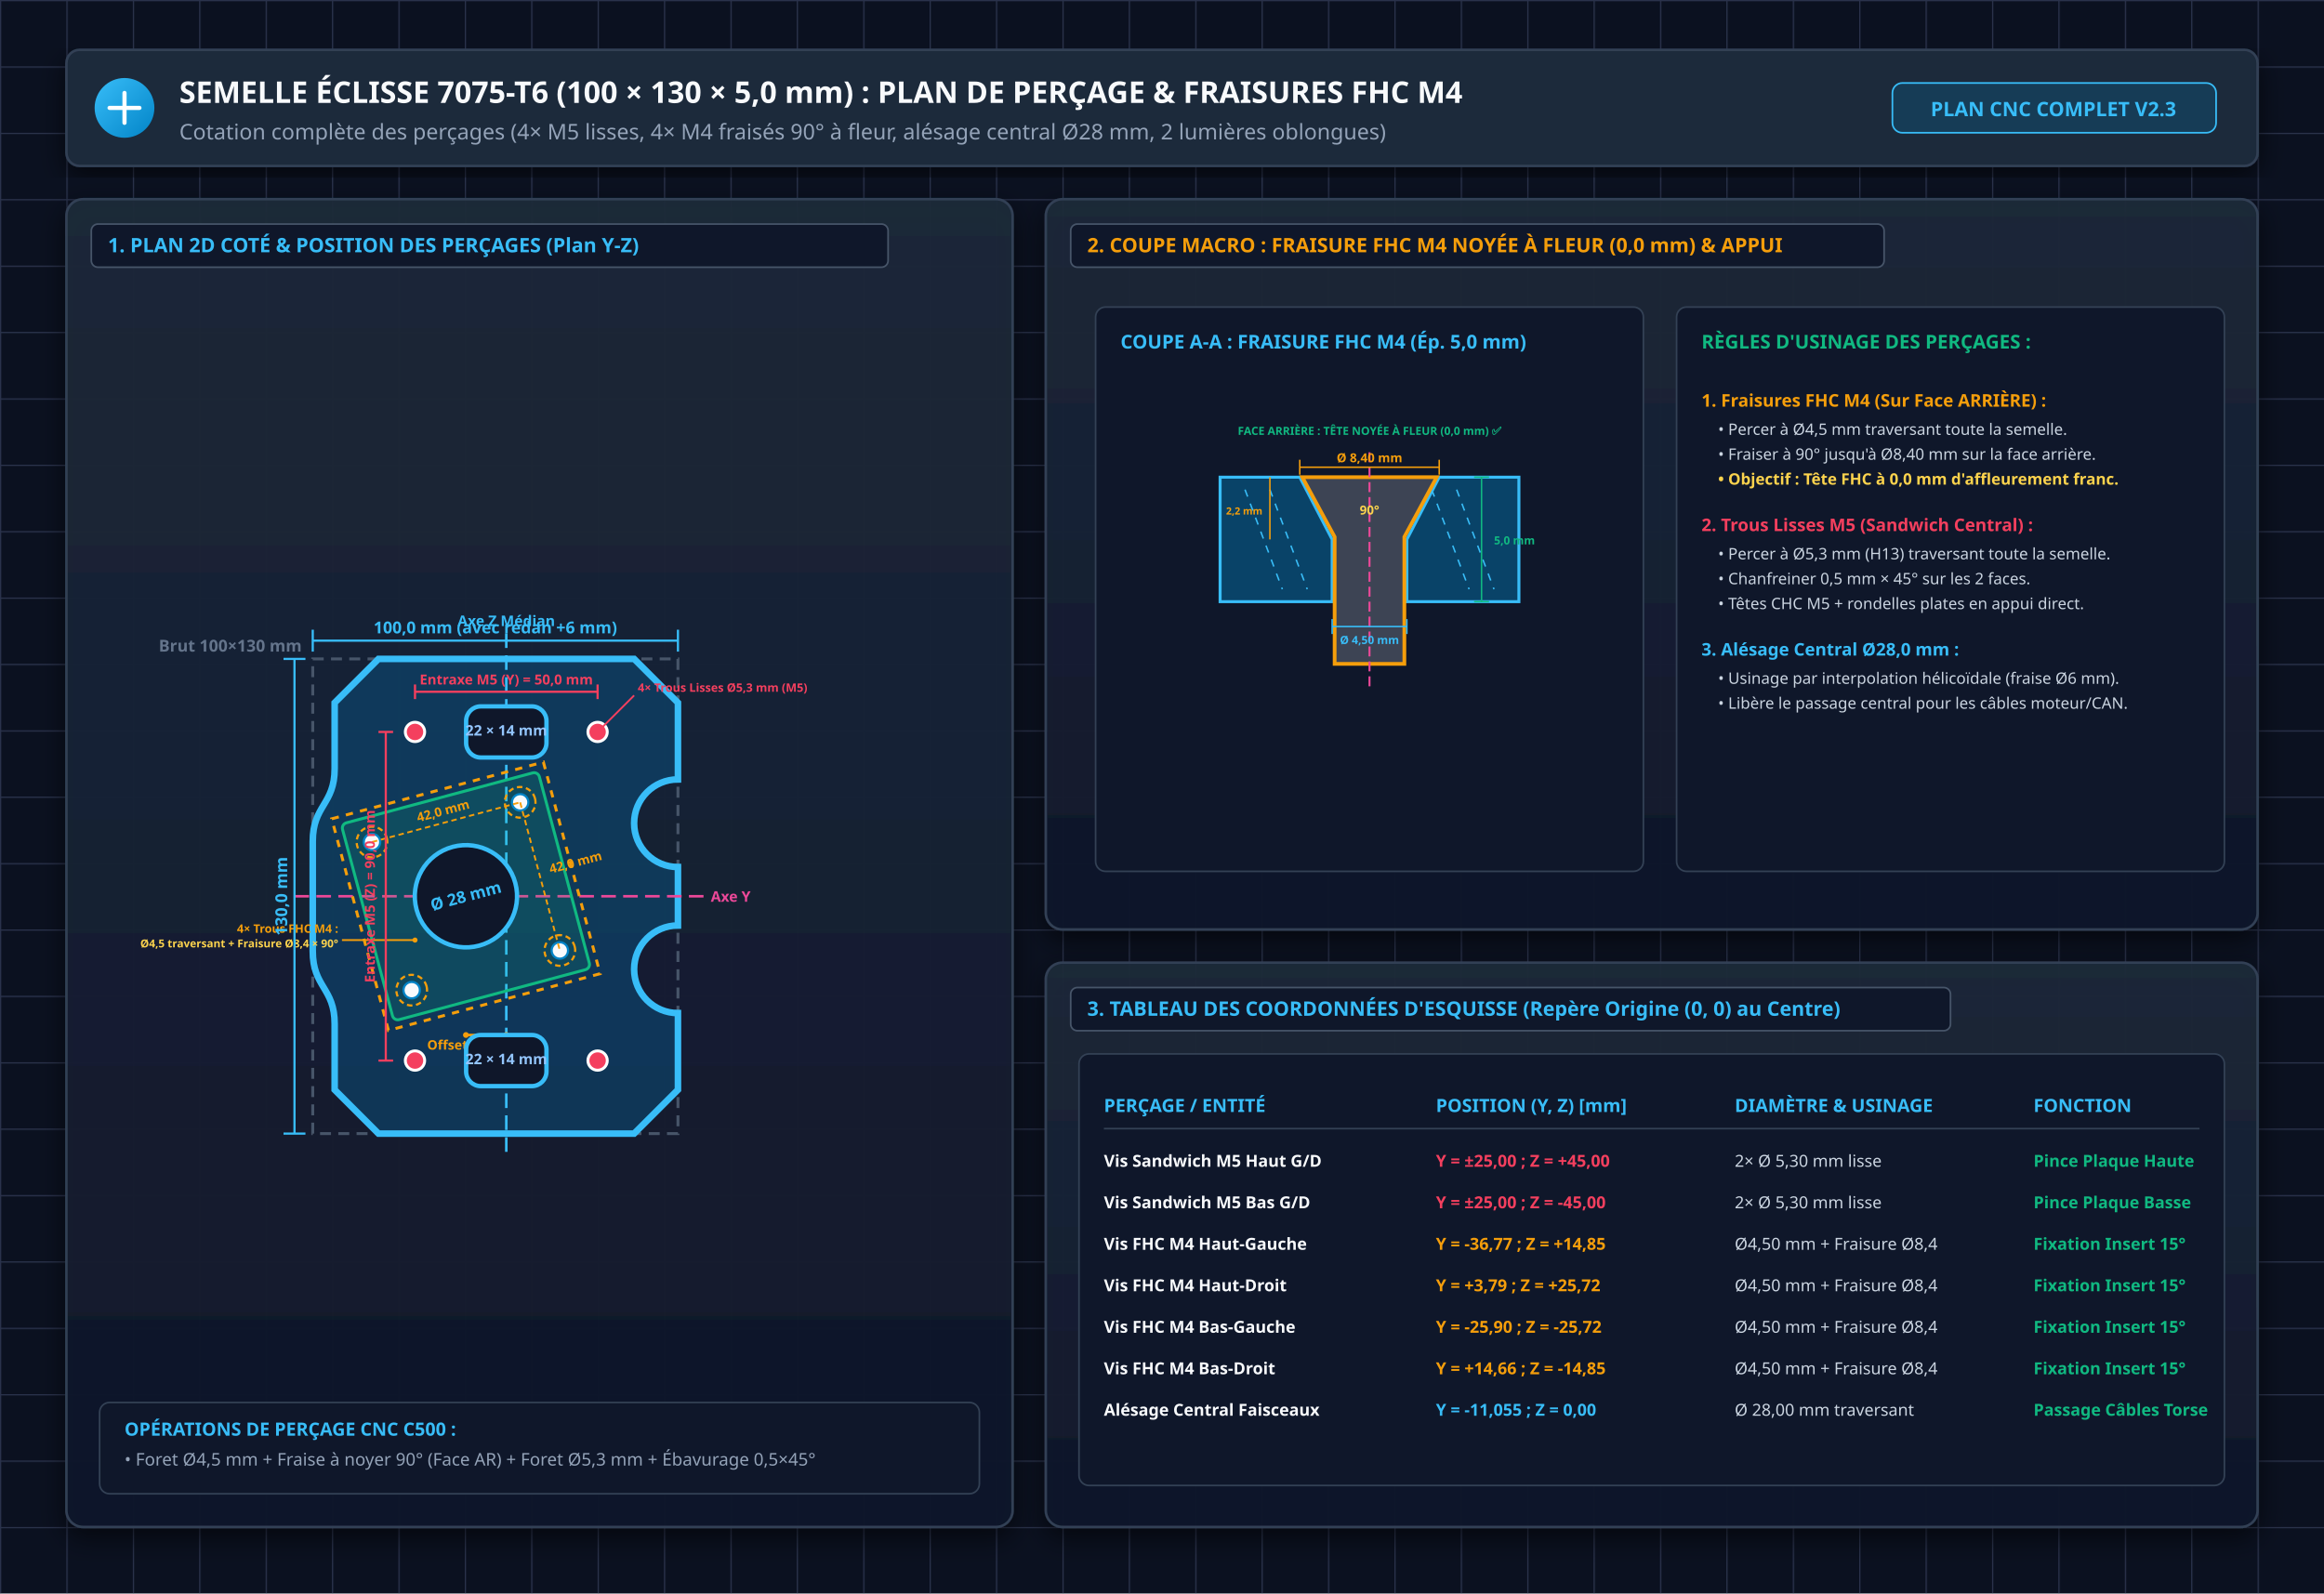
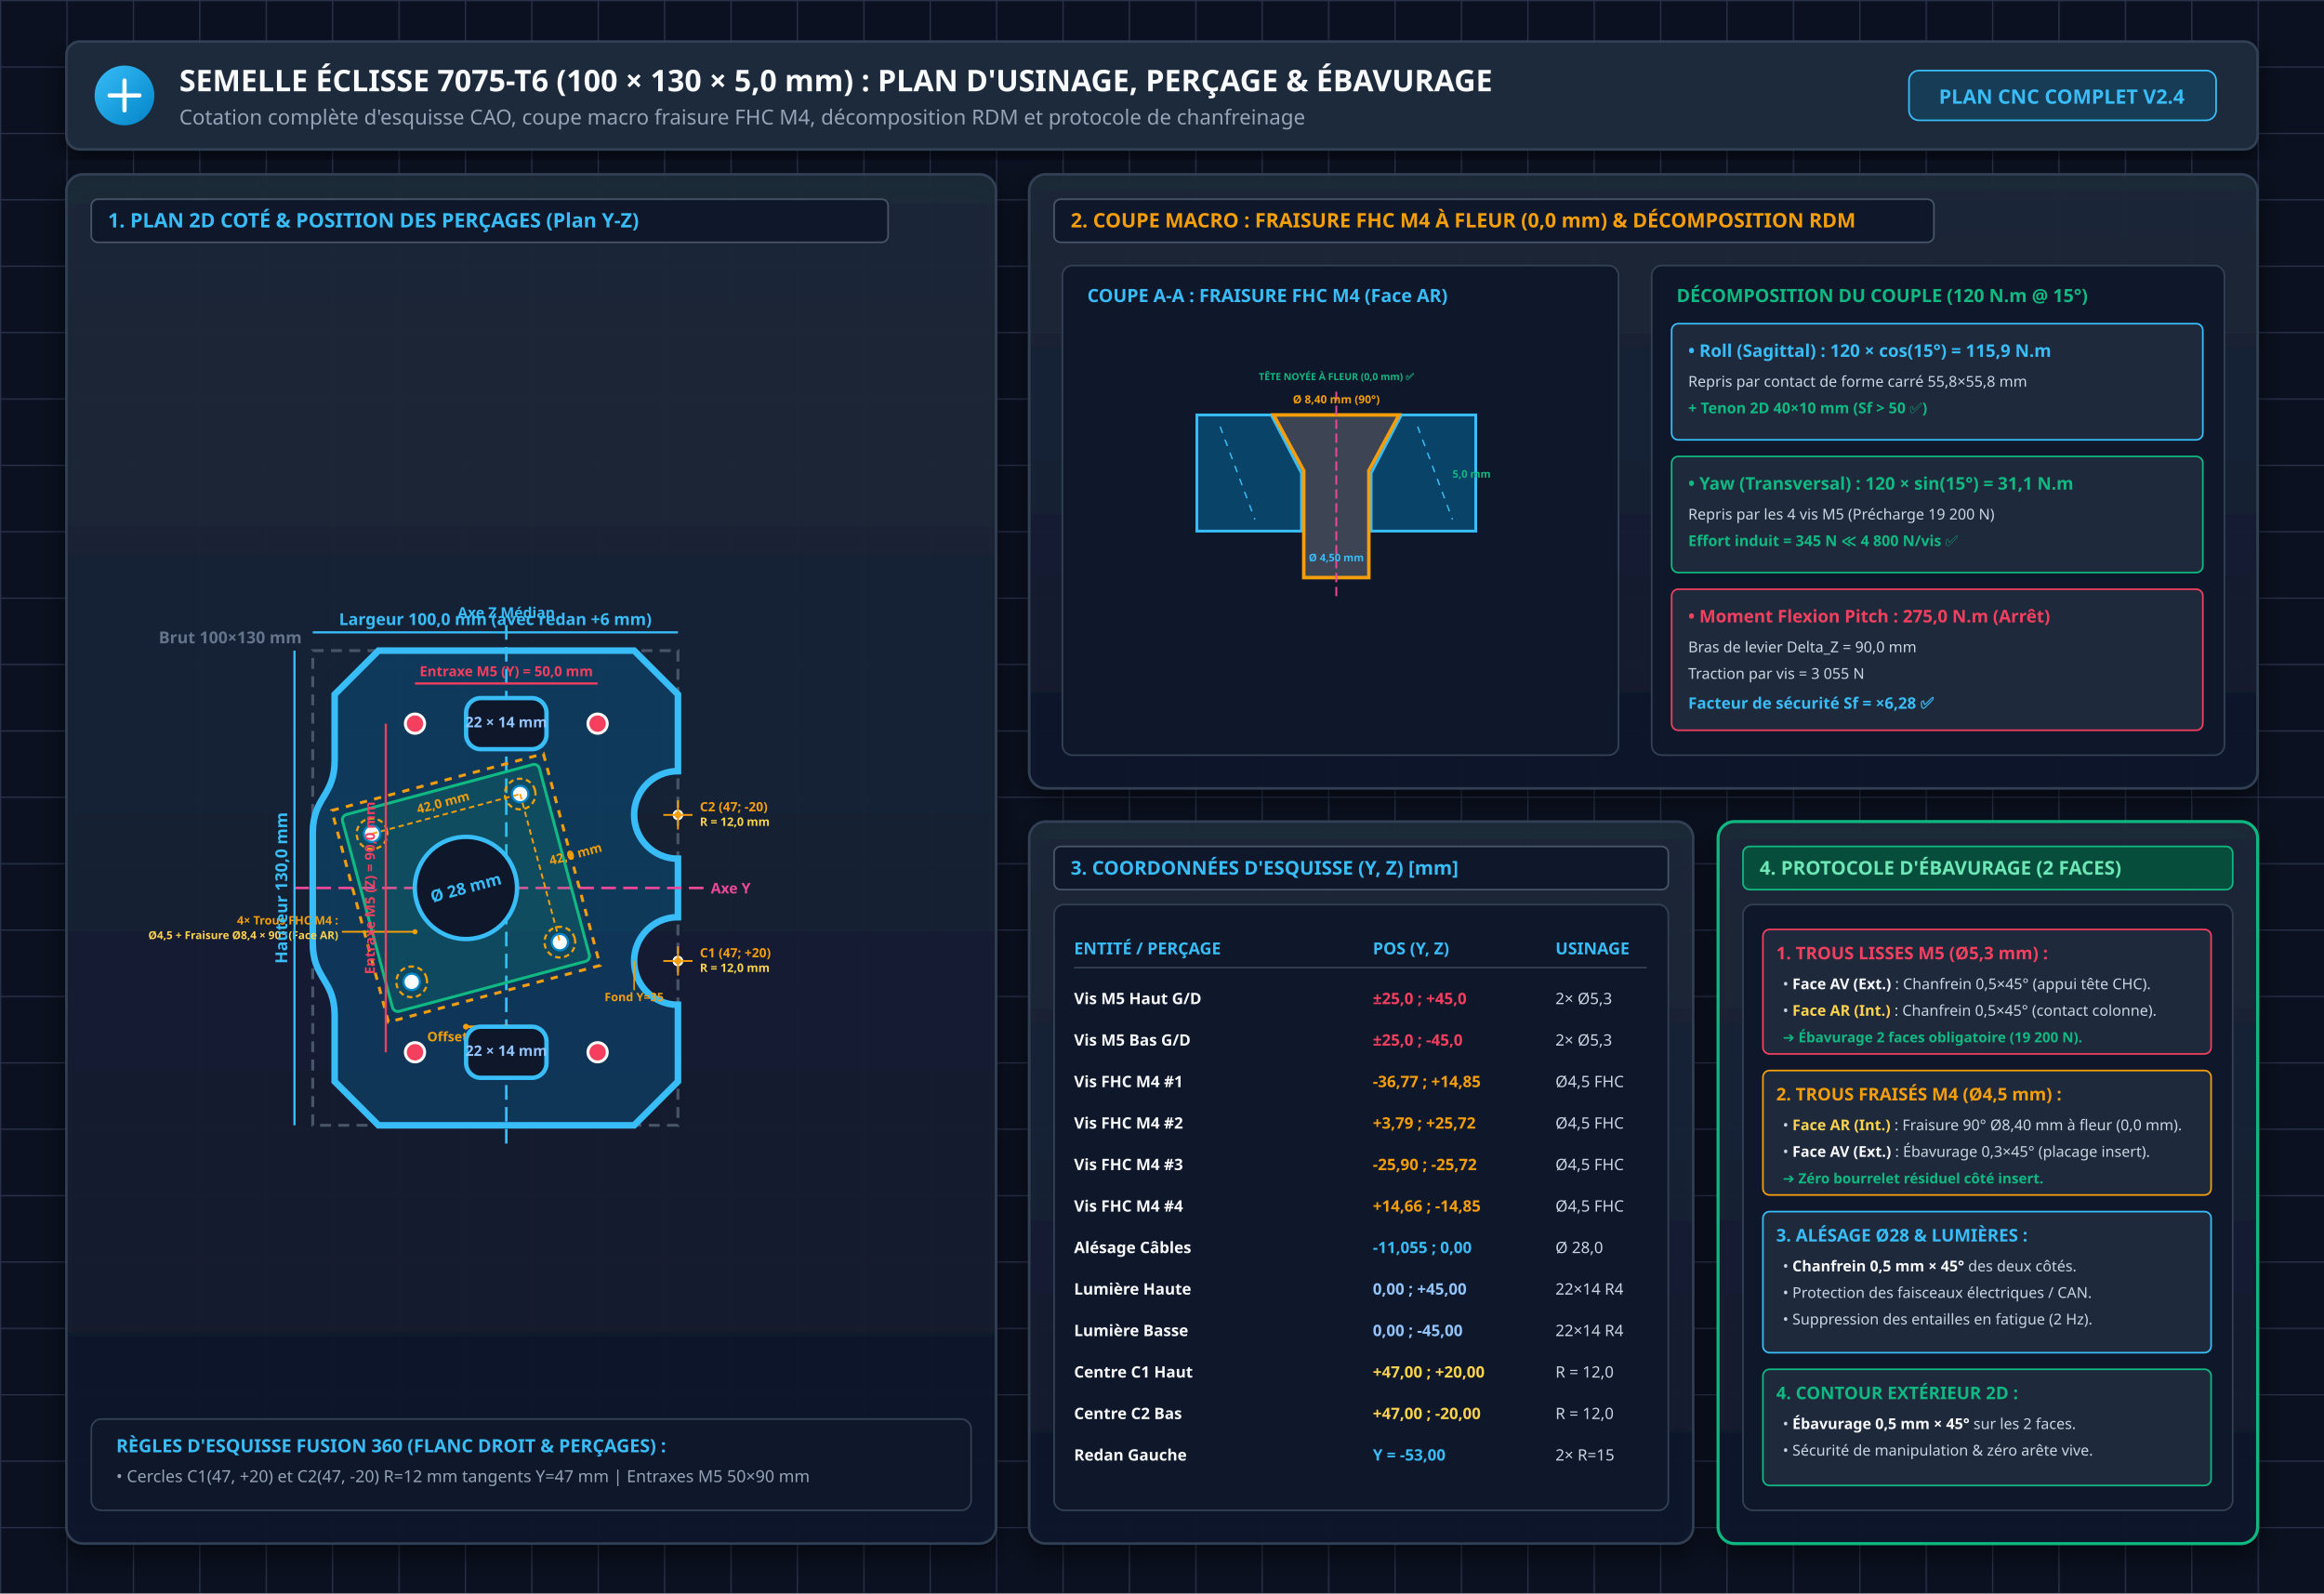
<svg xmlns="http://www.w3.org/2000/svg" viewBox="0 0 1400 960" width="100%" height="100%">
  <defs>
-     <pattern id="grid-pattern-semelle-v4" width="40" height="40" patternUnits="userSpaceOnUse">
+     <pattern id="grid-pattern-semelle-v5" width="40" height="40" patternUnits="userSpaceOnUse">
      <path d="M 40 0 L 0 0 0 40" fill="none" stroke="#1e293b" stroke-width="1" />
      <path d="M 200 0 L 0 0 0 200" fill="none" stroke="#2a324b" stroke-width="1.5" />
    </pattern>
    <linearGradient id="grad-sky" x1="0%" y1="0%" x2="100%" y2="100%">
      <stop offset="0%" stop-color="#38bdf8" />
      <stop offset="100%" stop-color="#0284c7" />
    </linearGradient>
    <linearGradient id="grad-amber" x1="0%" y1="0%" x2="100%" y2="100%">
      <stop offset="0%" stop-color="#f59e0b" />
      <stop offset="100%" stop-color="#b45309" />
    </linearGradient>
    <linearGradient id="grad-emerald" x1="0%" y1="0%" x2="100%" y2="100%">
      <stop offset="0%" stop-color="#10b981" />
      <stop offset="100%" stop-color="#047857" />
    </linearGradient>
    <linearGradient id="grad-rose" x1="0%" y1="0%" x2="100%" y2="100%">
      <stop offset="0%" stop-color="#f43f5e" />
      <stop offset="100%" stop-color="#be123c" />
    </linearGradient>
    <linearGradient id="grad-card" x1="0%" y1="0%" x2="0%" y2="100%">
      <stop offset="0%" stop-color="#1e293b" stop-opacity="0.95" />
      <stop offset="100%" stop-color="#0f172a" stop-opacity="0.95" />
    </linearGradient>
    <filter id="drop-shadow" x="-10%" y="-10%" width="120%" height="120%">
      <feDropShadow dx="0" dy="6" stdDeviation="8" flood-color="#000000" flood-opacity="0.6" />
    </filter>
  </defs>
  <rect width="1400" height="960" fill="#0b1120" />
-   <rect width="1400" height="960" fill="url(#grid-pattern-semelle-v4)" />
-   <g transform="translate(40, 30)">
-     <rect width="1320" height="70" rx="8" fill="#1e293b" stroke="#334155" stroke-width="1.5" filter="url(#drop-shadow)" />
-     <circle cx="35" cy="35" r="18" fill="url(#grad-sky)" />
-     <path d="M 26 35 L 44 35 M 35 26 L 35 44" stroke="#ffffff" stroke-width="2.5" stroke-linecap="round" />
-     <text x="68" y="32" font-family="'Segoe UI', sans-serif" font-size="18" font-weight="700" fill="#f8fafc">
-       SEMELLE ÉCLISSE 7075-T6 (100 × 130 × 5,0 mm) : PLAN DE PERÇAGE &amp; FRAISURES FHC M4
-     </text>
-     <text x="68" y="54" font-family="'Segoe UI', sans-serif" font-size="13" font-weight="500" fill="#94a3b8">
-       Cotation complète des perçages (4× M5 lisses, 4× M4 fraisés 90° à fleur, alésage central Ø28 mm, 2 lumières oblongues)
-     </text>
-     <rect x="1100" y="20" width="195" height="30" rx="6" fill="#0284c7" fill-opacity="0.2" stroke="#38bdf8" stroke-width="1" />
-     <text x="1197" y="40" text-anchor="middle" font-family="'Segoe UI', sans-serif" font-size="12" font-weight="700" fill="#38bdf8">
-       PLAN CNC COMPLET V2.3
-     </text>
-   </g>
-   <g transform="translate(40, 120)">
-     <rect width="570" height="800" rx="10" fill="url(#grad-card)" stroke="#334155" stroke-width="1.5" filter="url(#drop-shadow)" />
+   <rect width="1400" height="960" fill="url(#grid-pattern-semelle-v5)" />
+   <g transform="translate(40, 25)">
+     <rect width="1320" height="65" rx="8" fill="#1e293b" stroke="#334155" stroke-width="1.5" filter="url(#drop-shadow)" />
+     <circle cx="35" cy="32.5" r="18" fill="url(#grad-sky)" />
+     <path d="M 26 32.5 L 44 32.5 M 35 23.5 L 35 41.5" stroke="#ffffff" stroke-width="2.5" stroke-linecap="round" />
+     <text x="68" y="30" font-family="'Segoe UI', sans-serif" font-size="18" font-weight="700" fill="#f8fafc">
+       SEMELLE ÉCLISSE 7075-T6 (100 × 130 × 5,0 mm) : PLAN D'USINAGE, PERÇAGE &amp; ÉBAVURAGE
+     </text>
+     <text x="68" y="50" font-family="'Segoe UI', sans-serif" font-size="12.5" font-weight="500" fill="#94a3b8">
+       Cotation complète d'esquisse CAO, coupe macro fraisure FHC M4, décomposition RDM et protocole de chanfreinage
+     </text>
+     <rect x="1110" y="17.5" width="185" height="30" rx="6" fill="#0284c7" fill-opacity="0.2" stroke="#38bdf8" stroke-width="1" />
+     <text x="1202" y="37.5" text-anchor="middle" font-family="'Segoe UI', sans-serif" font-size="12" font-weight="700" fill="#38bdf8">
+       PLAN CNC COMPLET V2.4
+     </text>
+   </g>
+   <g transform="translate(40, 105)">
+     <rect width="560" height="825" rx="10" fill="url(#grad-card)" stroke="#334155" stroke-width="1.5" filter="url(#drop-shadow)" />
    <rect x="15" y="15" width="480" height="26" rx="4" fill="#0f172a" stroke="#475569" stroke-width="1" />
    <text x="25" y="32" font-family="'Segoe UI', sans-serif" font-size="12" font-weight="700" fill="#38bdf8">
      1. PLAN 2D COTÉ &amp; POSITION DES PERÇAGES (Plan Y-Z)
    </text>
-     <g transform="translate(265, 420) scale(2.2)">
+     <g transform="translate(265, 430) scale(2.2)">
      <rect x="-53" y="-65" width="100" height="130" fill="none" stroke="#475569" stroke-width="0.8" stroke-dasharray="3,2" />
      <text x="-56" y="-67" font-family="'Segoe UI', sans-serif" font-size="4.5" font-weight="600" fill="#64748b" text-anchor="end">Brut 100×130 mm</text>
      <path d="         M -35 -65          L 35 -65          L 47 -53          L 47 -32          A 12 12 0 0 0 47 -8         L 47 8         A 12 12 0 0 0 47 32         L 47 53          L 35 65          L -35 65          L -47 53          L -47 35          C -47 25 -53 25 -53 15         L -53 -15         C -53 -25 -47 -25 -47 -35         L -47 -53          Z       " fill="#0369a1" fill-opacity="0.35" stroke="#38bdf8" stroke-width="1.8" />
      <line x1="0" y1="-72" x2="0" y2="72" stroke="#38bdf8" stroke-width="0.7" stroke-dasharray="4,2" />
      <text x="0" y="-74" font-family="'Segoe UI', sans-serif" font-size="4" font-weight="700" fill="#38bdf8" text-anchor="middle">Axe Z Médian</text>
      <line x1="-58" y1="0" x2="55" y2="0" stroke="#ec4899" stroke-width="0.7" stroke-dasharray="4,2" />
      <text x="56" y="1.5" font-family="'Segoe UI', sans-serif" font-size="4" font-weight="700" fill="#ec4899">Axe Y</text>
+       <circle cx="47" cy="20" r="1.2" fill="#f59e0b" stroke="#ffffff" stroke-width="0.5" />
+       <line x1="43" y1="20" x2="51" y2="20" stroke="#f59e0b" stroke-width="0.5" />
+       <line x1="47" y1="16" x2="47" y2="24" stroke="#f59e0b" stroke-width="0.5" />
+       <text x="53" y="19" font-family="'Segoe UI', sans-serif" font-size="3.5" font-weight="700" fill="#f59e0b">C1 (47; +20)</text>
+       <text x="53" y="23" font-family="'Segoe UI', sans-serif" font-size="3.2" font-weight="600" fill="#fcd34d">R = 12,0 mm</text>
+       <circle cx="47" cy="-20" r="1.2" fill="#f59e0b" stroke="#ffffff" stroke-width="0.5" />
+       <line x1="43" y1="-20" x2="51" y2="-20" stroke="#f59e0b" stroke-width="0.5" />
+       <line x1="47" y1="-24" x2="47" y2="-16" stroke="#f59e0b" stroke-width="0.5" />
+       <text x="53" y="-21" font-family="'Segoe UI', sans-serif" font-size="3.5" font-weight="700" fill="#f59e0b">C2 (47; -20)</text>
+       <text x="53" y="-17" font-family="'Segoe UI', sans-serif" font-size="3.2" font-weight="600" fill="#fcd34d">R = 12,0 mm</text>
+       <line x1="35" y1="20" x2="35" y2="28" stroke="#f59e0b" stroke-width="0.4" />
+       <text x="35" y="31" font-family="'Segoe UI', sans-serif" font-size="3.2" font-weight="700" fill="#f59e0b" text-anchor="middle">Fond Y=35</text>
      <g transform="translate(-11.055, 0) rotate(-15)">
        <rect x="-30" y="-30" width="60" height="60" fill="none" stroke="#f59e0b" stroke-width="0.8" stroke-dasharray="2,2" />
        <rect x="-27.9" y="-27.9" width="55.8" height="55.8" rx="1.5" fill="#10b981" fill-opacity="0.15" stroke="#10b981" stroke-width="0.8" />
        <circle cx="0" cy="0" r="14" fill="#0f172a" stroke="#38bdf8" stroke-width="1.2" />
        <text x="0" y="1.5" font-family="'Segoe UI', sans-serif" font-size="4.5" font-weight="700" fill="#38bdf8" text-anchor="middle">Ø 28 mm</text>
        <circle cx="-21" cy="-21" r="2.25" fill="#f8fafc" stroke="#0284c7" stroke-width="0.6" />
        <circle cx="-21" cy="-21" r="4.2" fill="none" stroke="#f59e0b" stroke-width="0.6" stroke-dasharray="1.5,1" />
        <circle cx="21" cy="-21" r="2.25" fill="#f8fafc" stroke="#0284c7" stroke-width="0.6" />
        <circle cx="21" cy="-21" r="4.2" fill="none" stroke="#f59e0b" stroke-width="0.6" stroke-dasharray="1.5,1" />
        <circle cx="-21" cy="21" r="2.25" fill="#f8fafc" stroke="#0284c7" stroke-width="0.6" />
        <circle cx="-21" cy="21" r="4.2" fill="none" stroke="#f59e0b" stroke-width="0.6" stroke-dasharray="1.5,1" />
        <circle cx="21" cy="21" r="2.25" fill="#f8fafc" stroke="#0284c7" stroke-width="0.6" />
        <circle cx="21" cy="21" r="4.2" fill="none" stroke="#f59e0b" stroke-width="0.6" stroke-dasharray="1.5,1" />
        <line x1="-21" y1="-21" x2="21" y2="-21" stroke="#f59e0b" stroke-width="0.5" stroke-dasharray="1.5,1" />
        <line x1="21" y1="-21" x2="21" y2="21" stroke="#f59e0b" stroke-width="0.5" stroke-dasharray="1.5,1" />
        <text x="0" y="-23" font-family="'Segoe UI', sans-serif" font-size="3.5" font-weight="700" fill="#f59e0b" text-anchor="middle">42,0 mm</text>
        <text x="24" y="0" font-family="'Segoe UI', sans-serif" font-size="3.5" font-weight="700" fill="#f59e0b" text-anchor="start">42,0 mm</text>
      </g>
      <line x1="-25" y1="12" x2="-45" y2="12" stroke="#f59e0b" stroke-width="0.5" />
      <circle cx="-25" cy="12" r="0.7" fill="#f59e0b" />
      <text x="-46" y="10" font-family="'Segoe UI', sans-serif" font-size="3.2" font-weight="700" fill="#f59e0b" text-anchor="end">4× Trous FHC M4 :</text>
-       <text x="-46" y="14" font-family="'Segoe UI', sans-serif" font-size="3.0" font-weight="600" fill="#fcd34d" text-anchor="end">Ø4,5 traversant + Fraisure Ø8,4 × 90°</text>
+       <text x="-46" y="14" font-family="'Segoe UI', sans-serif" font-size="3.0" font-weight="600" fill="#fcd34d" text-anchor="end">Ø4,5 + Fraisure Ø8,4 × 90° (Face AR)</text>
      <line x1="0" y1="38" x2="-11.055" y2="38" stroke="#f59e0b" stroke-width="0.7" />
      <circle cx="0" cy="38" r="0.8" fill="#f59e0b" />
      <circle cx="-11.055" cy="38" r="0.8" fill="#f59e0b" />
      <text x="-5.5" y="42" font-family="'Segoe UI', sans-serif" font-size="3.6" font-weight="700" fill="#f59e0b" text-anchor="middle">Offset = 11,05 mm</text>
      <rect x="-11" y="-52" width="22" height="14" rx="4" fill="#0f172a" stroke="#38bdf8" stroke-width="1.2" />
      <text x="0" y="-44" font-family="'Segoe UI', sans-serif" font-size="4" font-weight="600" fill="#93c5fd" text-anchor="middle">22 × 14 mm</text>
      <rect x="-11" y="38" width="22" height="14" rx="4" fill="#0f172a" stroke="#38bdf8" stroke-width="1.2" />
      <text x="0" y="46" font-family="'Segoe UI', sans-serif" font-size="4" font-weight="600" fill="#93c5fd" text-anchor="middle">22 × 14 mm</text>
      <circle cx="-25" cy="-45" r="2.65" fill="#f43f5e" stroke="#ffffff" stroke-width="0.8" />
      <circle cx="25" cy="-45" r="2.65" fill="#f43f5e" stroke="#ffffff" stroke-width="0.8" />
      <circle cx="-25" cy="45" r="2.65" fill="#f43f5e" stroke="#ffffff" stroke-width="0.8" />
      <circle cx="25" cy="45" r="2.65" fill="#f43f5e" stroke="#ffffff" stroke-width="0.8" />
      <line x1="-25" y1="-56" x2="25" y2="-56" stroke="#f43f5e" stroke-width="0.6" />
-       <line x1="-25" y1="-54" x2="-25" y2="-58" stroke="#f43f5e" stroke-width="0.6" />
-       <line x1="25" y1="-54" x2="25" y2="-58" stroke="#f43f5e" stroke-width="0.6" />
      <text x="0" y="-58" font-family="'Segoe UI', sans-serif" font-size="3.8" font-weight="700" fill="#f43f5e" text-anchor="middle">Entraxe M5 (Y) = 50,0 mm</text>
      <line x1="-33" y1="-45" x2="-33" y2="45" stroke="#f43f5e" stroke-width="0.6" />
-       <line x1="-31" y1="-45" x2="-35" y2="-45" stroke="#f43f5e" stroke-width="0.6" />
-       <line x1="-31" y1="45" x2="-35" y2="45" stroke="#f43f5e" stroke-width="0.6" />
      <text x="-36" y="0" font-family="'Segoe UI', sans-serif" font-size="3.8" font-weight="700" fill="#f43f5e" text-anchor="middle" transform="rotate(-90,-36,0)">Entraxe M5 (Z) = 90,0 mm</text>
-       <line x1="25" y1="-45" x2="35" y2="-55" stroke="#f43f5e" stroke-width="0.5" />
-       <text x="36" y="-56" font-family="'Segoe UI', sans-serif" font-size="3.2" font-weight="700" fill="#f43f5e">4× Trous Lisses Ø5,3 mm (M5)</text>
      <line x1="-53" y1="-70" x2="47" y2="-70" stroke="#38bdf8" stroke-width="0.6" />
-       <line x1="-53" y1="-67" x2="-53" y2="-73" stroke="#38bdf8" stroke-width="0.6" />
-       <line x1="47" y1="-67" x2="47" y2="-73" stroke="#38bdf8" stroke-width="0.6" />
-       <text x="-3" y="-72" font-family="'Segoe UI', sans-serif" font-size="4.5" font-weight="700" fill="#38bdf8" text-anchor="middle">100,0 mm (avec redan +6 mm)</text>
+       <text x="-3" y="-72" font-family="'Segoe UI', sans-serif" font-size="4.5" font-weight="700" fill="#38bdf8" text-anchor="middle">Largeur 100,0 mm (avec redan +6 mm)</text>
      <line x1="-58" y1="-65" x2="-58" y2="65" stroke="#38bdf8" stroke-width="0.6" />
-       <line x1="-55" y1="-65" x2="-61" y2="-65" stroke="#38bdf8" stroke-width="0.6" />
-       <line x1="-55" y1="65" x2="-61" y2="65" stroke="#38bdf8" stroke-width="0.6" />
-       <text x="-60" y="0" font-family="'Segoe UI', sans-serif" font-size="4.5" font-weight="700" fill="#38bdf8" text-anchor="middle" transform="rotate(-90,-60,0)">130,0 mm</text>
-     </g>
-     <g transform="translate(20, 725)">
+       <text x="-60" y="0" font-family="'Segoe UI', sans-serif" font-size="4.5" font-weight="700" fill="#38bdf8" text-anchor="middle" transform="rotate(-90,-60,0)">Hauteur 130,0 mm</text>
+     </g>
+     <g transform="translate(15, 750)">
      <rect width="530" height="55" rx="6" fill="#0f172a" stroke="#334155" stroke-width="1" />
      <text x="15" y="20" font-family="'Segoe UI', sans-serif" font-size="11" font-weight="700" fill="#38bdf8">
-         OPÉRATIONS DE PERÇAGE CNC C500 :
+         RÈGLES D'ESQUISSE FUSION 360 (FLANC DROIT &amp; PERÇAGES) :
      </text>
-       <text x="15" y="38" font-family="'Segoe UI', sans-serif" font-size="10.5" font-weight="500" fill="#94a3b8">
-         • Foret Ø4,5 mm + Fraise à noyer 90° (Face AR) + Foret Ø5,3 mm + Ébavurage 0,5×45°
+       <text x="15" y="38" font-family="'Segoe UI', sans-serif" font-size="10" font-weight="500" fill="#94a3b8">
+         • Cercles C1(47, +20) et C2(47, -20) R=12 mm tangents Y=47 mm | Entraxes M5 50×90 mm
      </text>
    </g>
  </g>
-   <g transform="translate(630, 120)">
-     <rect width="730" height="440" rx="10" fill="url(#grad-card)" stroke="#334155" stroke-width="1.5" filter="url(#drop-shadow)" />
-     <rect x="15" y="15" width="490" height="26" rx="4" fill="#0f172a" stroke="#475569" stroke-width="1" />
+   <g transform="translate(620, 105)">
+     <rect width="740" height="370" rx="10" fill="url(#grad-card)" stroke="#334155" stroke-width="1.5" filter="url(#drop-shadow)" />
+     <rect x="15" y="15" width="530" height="26" rx="4" fill="#0f172a" stroke="#475569" stroke-width="1" />
    <text x="25" y="32" font-family="'Segoe UI', sans-serif" font-size="12" font-weight="700" fill="#f59e0b">
-       2. COUPE MACRO : FRAISURE FHC M4 NOYÉE À FLEUR (0,0 mm) &amp; APPUI
-     </text>
-     <g transform="translate(20, 55)">
-       <g transform="translate(10, 10)">
-         <rect width="330" height="340" rx="6" fill="#0f172a" stroke="#334155" stroke-width="1" />
-         <text x="15" y="25" font-family="'Segoe UI', sans-serif" font-size="11.5" font-weight="700" fill="#38bdf8">
-           COUPE A-A : FRAISURE FHC M4 (Ép. 5,0 mm)
-         </text>
-         <g transform="translate(165, 140) scale(1.5)">
-           <path d="             M -60 -25              L -28 -25              L -15 0              L -15 25              L -60 25              Z           " fill="#0284c7" fill-opacity="0.4" stroke="#38bdf8" stroke-width="1.2" />
-           <path d="             M 60 -25              L 28 -25              L 15 0              L 15 25              L 60 25              Z           " fill="#0284c7" fill-opacity="0.4" stroke="#38bdf8" stroke-width="1.2" />
+       2. COUPE MACRO : FRAISURE FHC M4 À FLEUR (0,0 mm) &amp; DÉCOMPOSITION RDM
+     </text>
+     <g transform="translate(20, 50)">
+       <g transform="translate(0, 5)">
+         <rect width="335" height="295" rx="6" fill="#0f172a" stroke="#334155" stroke-width="1" />
+         <text x="15" y="22" font-family="'Segoe UI', sans-serif" font-size="11" font-weight="700" fill="#38bdf8">
+           COUPE A-A : FRAISURE FHC M4 (Face AR)
+         </text>
+         <g transform="translate(165, 125) scale(1.4)">
+           <path d="M -60 -25 L -28 -25 L -15 0 L -15 25 L -60 25 Z" fill="#0284c7" fill-opacity="0.4" stroke="#38bdf8" stroke-width="1.2" />
+           <path d="M 60 -25 L 28 -25 L 15 0 L 15 25 L 60 25 Z" fill="#0284c7" fill-opacity="0.4" stroke="#38bdf8" stroke-width="1.2" />
          <line x1="-50" y1="-20" x2="-35" y2="20" stroke="#38bdf8" stroke-width="0.6" stroke-dasharray="3,3" />
-           <line x1="-40" y1="-20" x2="-25" y2="20" stroke="#38bdf8" stroke-width="0.6" stroke-dasharray="3,3" />
          <line x1="35" y1="-20" x2="50" y2="20" stroke="#38bdf8" stroke-width="0.6" stroke-dasharray="3,3" />
-           <line x1="25" y1="-20" x2="40" y2="20" stroke="#38bdf8" stroke-width="0.6" stroke-dasharray="3,3" />
-           <path d="             M -27 -25              L 27 -25              L 14 -1              L 14 50              L -14 50              L -14 -1              Z           " fill="#f8fafc" fill-opacity="0.2" stroke="#f59e0b" stroke-width="1.5" />
-           <line x1="0" y1="-35" x2="0" y2="60" stroke="#ec4899" stroke-width="0.8" stroke-dasharray="4,2" />
-           <line x1="-28" y1="-29" x2="28" y2="-29" stroke="#f59e0b" stroke-width="0.6" />
-           <line x1="-28" y1="-26" x2="-28" y2="-32" stroke="#f59e0b" stroke-width="0.6" />
-           <line x1="28" y1="-26" x2="28" y2="-32" stroke="#f59e0b" stroke-width="0.6" />
-           <text x="0" y="-31" font-family="'Segoe UI', sans-serif" font-size="5" font-weight="700" fill="#f59e0b" text-anchor="middle">Ø 8,40 mm</text>
-           <text x="0" y="-10" font-family="'Segoe UI', sans-serif" font-size="5" font-weight="700" fill="#fcd34d" text-anchor="middle">90°</text>
-           <line x1="-15" y1="35" x2="15" y2="35" stroke="#38bdf8" stroke-width="0.6" />
-           <line x1="-15" y1="32" x2="-15" y2="38" stroke="#38bdf8" stroke-width="0.6" />
-           <line x1="15" y1="32" x2="15" y2="38" stroke="#38bdf8" stroke-width="0.6" />
-           <text x="0" y="42" font-family="'Segoe UI', sans-serif" font-size="4.5" font-weight="700" fill="#38bdf8" text-anchor="middle">Ø 4,50 mm</text>
-           <line x1="45" y1="-25" x2="45" y2="25" stroke="#10b981" stroke-width="0.6" />
-           <line x1="42" y1="-25" x2="48" y2="-25" stroke="#10b981" stroke-width="0.6" />
-           <line x1="42" y1="25" x2="48" y2="25" stroke="#10b981" stroke-width="0.6" />
+           <path d="M -27 -25 L 27 -25 L 14 -1 L 14 45 L -14 45 L -14 -1 Z" fill="#f8fafc" fill-opacity="0.2" stroke="#f59e0b" stroke-width="1.5" />
+           <line x1="0" y1="-35" x2="0" y2="55" stroke="#ec4899" stroke-width="0.8" stroke-dasharray="4,2" />
+           <text x="0" y="-30" font-family="'Segoe UI', sans-serif" font-size="4.8" font-weight="700" fill="#f59e0b" text-anchor="middle">Ø 8,40 mm (90°)</text>
+           <text x="0" y="38" font-family="'Segoe UI', sans-serif" font-size="4.5" font-weight="700" fill="#38bdf8" text-anchor="middle">Ø 4,50 mm</text>
          <text x="50" y="2" font-family="'Segoe UI', sans-serif" font-size="4.5" font-weight="700" fill="#10b981">5,0 mm</text>
-           <line x1="-40" y1="-25" x2="-40" y2="0" stroke="#f59e0b" stroke-width="0.6" />
-           <text x="-43" y="-10" font-family="'Segoe UI', sans-serif" font-size="4" font-weight="700" fill="#f59e0b" text-anchor="end">2,2 mm</text>
-           <text x="0" y="-42" font-family="'Segoe UI', sans-serif" font-size="4.5" font-weight="700" fill="#10b981" text-anchor="middle">FACE ARRIÈRE : TÊTE NOYÉE À FLEUR (0,0 mm) ✅</text>
+           <text x="0" y="-40" font-family="'Segoe UI', sans-serif" font-size="4.2" font-weight="700" fill="#10b981" text-anchor="middle">TÊTE NOYÉE À FLEUR (0,0 mm) ✅</text>
        </g>
      </g>
-       <g transform="translate(360, 10)">
-         <rect width="330" height="340" rx="6" fill="#0f172a" stroke="#334155" stroke-width="1" />
-         <text x="15" y="25" font-family="'Segoe UI', sans-serif" font-size="11.5" font-weight="700" fill="#10b981">
-           RÈGLES D'USINAGE DES PERÇAGES :
-         </text>
-         <g transform="translate(15, 45)">
-           <text x="0" y="15" font-family="'Segoe UI', sans-serif" font-size="10.5" font-weight="700" fill="#f59e0b">1. Fraisures FHC M4 (Sur Face ARRIÈRE) :</text>
-           <text x="10" y="32" font-family="'Segoe UI', sans-serif" font-size="9.5" fill="#cbd5e1">• Percer à Ø4,5 mm traversant toute la semelle.</text>
-           <text x="10" y="47" font-family="'Segoe UI', sans-serif" font-size="9.5" fill="#cbd5e1">• Fraiser à 90° jusqu'à Ø8,40 mm sur la face arrière.</text>
-           <text x="10" y="62" font-family="'Segoe UI', sans-serif" font-size="9.5" font-weight="600" fill="#fcd34d">• Objectif : Tête FHC à 0,0 mm d'affleurement franc.</text>
-           <text x="0" y="90" font-family="'Segoe UI', sans-serif" font-size="10.5" font-weight="700" fill="#f43f5e">2. Trous Lisses M5 (Sandwich Central) :</text>
-           <text x="10" y="107" font-family="'Segoe UI', sans-serif" font-size="9.5" fill="#cbd5e1">• Percer à Ø5,3 mm (H13) traversant toute la semelle.</text>
-           <text x="10" y="122" font-family="'Segoe UI', sans-serif" font-size="9.5" fill="#cbd5e1">• Chanfreiner 0,5 mm × 45° sur les 2 faces.</text>
-           <text x="10" y="137" font-family="'Segoe UI', sans-serif" font-size="9.5" fill="#cbd5e1">• Têtes CHC M5 + rondelles plates en appui direct.</text>
-           <text x="0" y="165" font-family="'Segoe UI', sans-serif" font-size="10.5" font-weight="700" fill="#38bdf8">3. Alésage Central Ø28,0 mm :</text>
-           <text x="10" y="182" font-family="'Segoe UI', sans-serif" font-size="9.5" fill="#cbd5e1">• Usinage par interpolation hélicoïdale (fraise Ø6 mm).</text>
-           <text x="10" y="197" font-family="'Segoe UI', sans-serif" font-size="9.5" fill="#cbd5e1">• Libère le passage central pour les câbles moteur/CAN.</text>
+       <g transform="translate(355, 5)">
+         <rect width="345" height="295" rx="6" fill="#0f172a" stroke="#334155" stroke-width="1" />
+         <text x="15" y="22" font-family="'Segoe UI', sans-serif" font-size="11" font-weight="700" fill="#10b981">
+           DÉCOMPOSITION DU COUPLE (120 N.m @ 15°)
+         </text>
+         <g transform="translate(12, 35)">
+           <rect width="320" height="70" rx="4" fill="#1e293b" stroke="#38bdf8" stroke-width="1" />
+           <text x="10" y="20" font-family="'Segoe UI', sans-serif" font-size="10.5" font-weight="700" fill="#38bdf8">
+             • Roll (Sagittal) : 120 × cos(15°) = 115,9 N.m
+           </text>
+           <text x="10" y="38" font-family="'Segoe UI', sans-serif" font-size="9" fill="#cbd5e1">
+             Repris par contact de forme carré 55,8×55,8 mm
+           </text>
+           <text x="10" y="54" font-family="'Segoe UI', sans-serif" font-size="9" font-weight="600" fill="#10b981">
+             + Tenon 2D 40×10 mm (Sf &gt; 50 ✅)
+           </text>
+           <rect y="80" width="320" height="70" rx="4" fill="#1e293b" stroke="#10b981" stroke-width="1" />
+           <text x="10" y="100" font-family="'Segoe UI', sans-serif" font-size="10.5" font-weight="700" fill="#10b981">
+             • Yaw (Transversal) : 120 × sin(15°) = 31,1 N.m
+           </text>
+           <text x="10" y="118" font-family="'Segoe UI', sans-serif" font-size="9" fill="#cbd5e1">
+             Repris par les 4 vis M5 (Précharge 19 200 N)
+           </text>
+           <text x="10" y="134" font-family="'Segoe UI', sans-serif" font-size="9" font-weight="600" fill="#10b981">
+             Effort induit = 345 N ≪ 4 800 N/vis ✅
+           </text>
+           <rect y="160" width="320" height="85" rx="4" fill="#1e293b" stroke="#f43f5e" stroke-width="1" />
+           <text x="10" y="180" font-family="'Segoe UI', sans-serif" font-size="10.5" font-weight="700" fill="#f43f5e">
+             • Moment Flexion Pitch : 275,0 N.m (Arrêt)
+           </text>
+           <text x="10" y="198" font-family="'Segoe UI', sans-serif" font-size="9" fill="#cbd5e1">
+             Bras de levier Delta_Z = 90,0 mm
+           </text>
+           <text x="10" y="214" font-family="'Segoe UI', sans-serif" font-size="9" fill="#cbd5e1">
+             Traction par vis = 3 055 N
+           </text>
+           <text x="10" y="232" font-family="'Segoe UI', sans-serif" font-size="9.5" font-weight="700" fill="#38bdf8">
+             Facteur de sécurité Sf = ×6,28 ✅
+           </text>
        </g>
      </g>
    </g>
  </g>
-   <g transform="translate(630, 580)">
-     <rect width="730" height="340" rx="10" fill="url(#grad-card)" stroke="#334155" stroke-width="1.5" filter="url(#drop-shadow)" />
-     <rect x="15" y="15" width="530" height="26" rx="4" fill="#0f172a" stroke="#475569" stroke-width="1" />
-     <text x="25" y="32" font-family="'Segoe UI', sans-serif" font-size="12" font-weight="700" fill="#38bdf8">
-       3. TABLEAU DES COORDONNÉES D'ESQUISSE (Repère Origine (0, 0) au Centre)
-     </text>
-     <g transform="translate(20, 55)">
-       <rect width="690" height="260" rx="6" fill="#0f172a" stroke="#334155" stroke-width="1" />
-       <g transform="translate(15, 20)">
-         <text x="0" y="15" font-family="'Segoe UI', sans-serif" font-size="11" font-weight="700" fill="#38bdf8">PERÇAGE / ENTITÉ</text>
-         <text x="200" y="15" font-family="'Segoe UI', sans-serif" font-size="11" font-weight="700" fill="#38bdf8">POSITION (Y, Z) [mm]</text>
-         <text x="380" y="15" font-family="'Segoe UI', sans-serif" font-size="11" font-weight="700" fill="#38bdf8">DIAMÈTRE &amp; USINAGE</text>
-         <text x="560" y="15" font-family="'Segoe UI', sans-serif" font-size="11" font-weight="700" fill="#38bdf8">FONCTION</text>
-         <line x1="0" y1="25" x2="660" y2="25" stroke="#334155" stroke-width="1" />
-         <text x="0" y="48" font-family="'Segoe UI', sans-serif" font-size="10" font-weight="600" fill="#f8fafc">Vis Sandwich M5 Haut G/D</text>
-         <text x="200" y="48" font-family="'Segoe UI', sans-serif" font-size="10" font-weight="700" fill="#f43f5e">Y = ±25,00 ; Z = +45,00</text>
-         <text x="380" y="48" font-family="'Segoe UI', sans-serif" font-size="10" font-weight="500" fill="#cbd5e1">2× Ø 5,30 mm lisse</text>
-         <text x="560" y="48" font-family="'Segoe UI', sans-serif" font-size="10" font-weight="600" fill="#10b981">Pince Plaque Haute</text>
-         <text x="0" y="73" font-family="'Segoe UI', sans-serif" font-size="10" font-weight="600" fill="#f8fafc">Vis Sandwich M5 Bas G/D</text>
-         <text x="200" y="73" font-family="'Segoe UI', sans-serif" font-size="10" font-weight="700" fill="#f43f5e">Y = ±25,00 ; Z = -45,00</text>
-         <text x="380" y="73" font-family="'Segoe UI', sans-serif" font-size="10" font-weight="500" fill="#cbd5e1">2× Ø 5,30 mm lisse</text>
-         <text x="560" y="73" font-family="'Segoe UI', sans-serif" font-size="10" font-weight="600" fill="#10b981">Pince Plaque Basse</text>
-         <text x="0" y="98" font-family="'Segoe UI', sans-serif" font-size="10" font-weight="600" fill="#f8fafc">Vis FHC M4 Haut-Gauche</text>
-         <text x="200" y="98" font-family="'Segoe UI', sans-serif" font-size="10" font-weight="700" fill="#f59e0b">Y = -36,77 ; Z = +14,85</text>
-         <text x="380" y="98" font-family="'Segoe UI', sans-serif" font-size="10" font-weight="500" fill="#cbd5e1">Ø4,50 mm + Fraisure Ø8,4</text>
-         <text x="560" y="98" font-family="'Segoe UI', sans-serif" font-size="10" font-weight="600" fill="#10b981">Fixation Insert 15°</text>
-         <text x="0" y="123" font-family="'Segoe UI', sans-serif" font-size="10" font-weight="600" fill="#f8fafc">Vis FHC M4 Haut-Droit</text>
-         <text x="200" y="123" font-family="'Segoe UI', sans-serif" font-size="10" font-weight="700" fill="#f59e0b">Y = +3,79 ; Z = +25,72</text>
-         <text x="380" y="123" font-family="'Segoe UI', sans-serif" font-size="10" font-weight="500" fill="#cbd5e1">Ø4,50 mm + Fraisure Ø8,4</text>
-         <text x="560" y="123" font-family="'Segoe UI', sans-serif" font-size="10" font-weight="600" fill="#10b981">Fixation Insert 15°</text>
-         <text x="0" y="148" font-family="'Segoe UI', sans-serif" font-size="10" font-weight="600" fill="#f8fafc">Vis FHC M4 Bas-Gauche</text>
-         <text x="200" y="148" font-family="'Segoe UI', sans-serif" font-size="10" font-weight="700" fill="#f59e0b">Y = -25,90 ; Z = -25,72</text>
-         <text x="380" y="148" font-family="'Segoe UI', sans-serif" font-size="10" font-weight="500" fill="#cbd5e1">Ø4,50 mm + Fraisure Ø8,4</text>
-         <text x="560" y="148" font-family="'Segoe UI', sans-serif" font-size="10" font-weight="600" fill="#10b981">Fixation Insert 15°</text>
-         <text x="0" y="173" font-family="'Segoe UI', sans-serif" font-size="10" font-weight="600" fill="#f8fafc">Vis FHC M4 Bas-Droit</text>
-         <text x="200" y="173" font-family="'Segoe UI', sans-serif" font-size="10" font-weight="700" fill="#f59e0b">Y = +14,66 ; Z = -14,85</text>
-         <text x="380" y="173" font-family="'Segoe UI', sans-serif" font-size="10" font-weight="500" fill="#cbd5e1">Ø4,50 mm + Fraisure Ø8,4</text>
-         <text x="560" y="173" font-family="'Segoe UI', sans-serif" font-size="10" font-weight="600" fill="#10b981">Fixation Insert 15°</text>
-         <text x="0" y="198" font-family="'Segoe UI', sans-serif" font-size="10" font-weight="600" fill="#f8fafc">Alésage Central Faisceaux</text>
-         <text x="200" y="198" font-family="'Segoe UI', sans-serif" font-size="10" font-weight="700" fill="#38bdf8">Y = -11,055 ; Z = 0,00</text>
-         <text x="380" y="198" font-family="'Segoe UI', sans-serif" font-size="10" font-weight="500" fill="#cbd5e1">Ø 28,00 mm traversant</text>
-         <text x="560" y="198" font-family="'Segoe UI', sans-serif" font-size="10" font-weight="600" fill="#10b981">Passage Câbles Torse</text>
+   <g transform="translate(620, 495)">
+     <rect width="400" height="435" rx="10" fill="url(#grad-card)" stroke="#334155" stroke-width="1.5" filter="url(#drop-shadow)" />
+     <rect x="15" y="15" width="370" height="26" rx="4" fill="#0f172a" stroke="#475569" stroke-width="1" />
+     <text x="25" y="32" font-family="'Segoe UI', sans-serif" font-size="11.5" font-weight="700" fill="#38bdf8">
+       3. COORDONNÉES D'ESQUISSE (Y, Z) [mm]
+     </text>
+     <g transform="translate(15, 50)">
+       <rect width="370" height="365" rx="6" fill="#0f172a" stroke="#334155" stroke-width="1" />
+       <g transform="translate(12, 18)">
+         <text x="0" y="12" font-family="'Segoe UI', sans-serif" font-size="10" font-weight="700" fill="#38bdf8">ENTITÉ / PERÇAGE</text>
+         <text x="180" y="12" font-family="'Segoe UI', sans-serif" font-size="10" font-weight="700" fill="#38bdf8">POS (Y, Z)</text>
+         <text x="290" y="12" font-family="'Segoe UI', sans-serif" font-size="10" font-weight="700" fill="#38bdf8">USINAGE</text>
+         <line x1="0" y1="20" x2="345" y2="20" stroke="#334155" stroke-width="1" />
+         <text x="0" y="42" font-family="'Segoe UI', sans-serif" font-size="9.5" font-weight="600" fill="#f8fafc">Vis M5 Haut G/D</text>
+         <text x="180" y="42" font-family="'Segoe UI', sans-serif" font-size="9.5" font-weight="700" fill="#f43f5e">±25,0 ; +45,0</text>
+         <text x="290" y="42" font-family="'Segoe UI', sans-serif" font-size="9.5" fill="#cbd5e1">2× Ø5,3</text>
+         <text x="0" y="67" font-family="'Segoe UI', sans-serif" font-size="9.5" font-weight="600" fill="#f8fafc">Vis M5 Bas G/D</text>
+         <text x="180" y="67" font-family="'Segoe UI', sans-serif" font-size="9.5" font-weight="700" fill="#f43f5e">±25,0 ; -45,0</text>
+         <text x="290" y="67" font-family="'Segoe UI', sans-serif" font-size="9.5" fill="#cbd5e1">2× Ø5,3</text>
+         <text x="0" y="92" font-family="'Segoe UI', sans-serif" font-size="9.5" font-weight="600" fill="#f8fafc">Vis FHC M4 #1</text>
+         <text x="180" y="92" font-family="'Segoe UI', sans-serif" font-size="9.5" font-weight="700" fill="#f59e0b">-36,77 ; +14,85</text>
+         <text x="290" y="92" font-family="'Segoe UI', sans-serif" font-size="9.5" fill="#cbd5e1">Ø4,5 FHC</text>
+         <text x="0" y="117" font-family="'Segoe UI', sans-serif" font-size="9.5" font-weight="600" fill="#f8fafc">Vis FHC M4 #2</text>
+         <text x="180" y="117" font-family="'Segoe UI', sans-serif" font-size="9.5" font-weight="700" fill="#f59e0b">+3,79 ; +25,72</text>
+         <text x="290" y="117" font-family="'Segoe UI', sans-serif" font-size="9.5" fill="#cbd5e1">Ø4,5 FHC</text>
+         <text x="0" y="142" font-family="'Segoe UI', sans-serif" font-size="9.5" font-weight="600" fill="#f8fafc">Vis FHC M4 #3</text>
+         <text x="180" y="142" font-family="'Segoe UI', sans-serif" font-size="9.5" font-weight="700" fill="#f59e0b">-25,90 ; -25,72</text>
+         <text x="290" y="142" font-family="'Segoe UI', sans-serif" font-size="9.5" fill="#cbd5e1">Ø4,5 FHC</text>
+         <text x="0" y="167" font-family="'Segoe UI', sans-serif" font-size="9.5" font-weight="600" fill="#f8fafc">Vis FHC M4 #4</text>
+         <text x="180" y="167" font-family="'Segoe UI', sans-serif" font-size="9.5" font-weight="700" fill="#f59e0b">+14,66 ; -14,85</text>
+         <text x="290" y="167" font-family="'Segoe UI', sans-serif" font-size="9.5" fill="#cbd5e1">Ø4,5 FHC</text>
+         <text x="0" y="192" font-family="'Segoe UI', sans-serif" font-size="9.5" font-weight="600" fill="#f8fafc">Alésage Câbles</text>
+         <text x="180" y="192" font-family="'Segoe UI', sans-serif" font-size="9.5" font-weight="700" fill="#38bdf8">-11,055 ; 0,00</text>
+         <text x="290" y="192" font-family="'Segoe UI', sans-serif" font-size="9.5" fill="#cbd5e1">Ø 28,0</text>
+         <text x="0" y="217" font-family="'Segoe UI', sans-serif" font-size="9.5" font-weight="600" fill="#f8fafc">Lumière Haute</text>
+         <text x="180" y="217" font-family="'Segoe UI', sans-serif" font-size="9.5" font-weight="700" fill="#93c5fd">0,00 ; +45,00</text>
+         <text x="290" y="217" font-family="'Segoe UI', sans-serif" font-size="9.5" fill="#cbd5e1">22×14 R4</text>
+         <text x="0" y="242" font-family="'Segoe UI', sans-serif" font-size="9.5" font-weight="600" fill="#f8fafc">Lumière Basse</text>
+         <text x="180" y="242" font-family="'Segoe UI', sans-serif" font-size="9.5" font-weight="700" fill="#93c5fd">0,00 ; -45,00</text>
+         <text x="290" y="242" font-family="'Segoe UI', sans-serif" font-size="9.5" fill="#cbd5e1">22×14 R4</text>
+         <text x="0" y="267" font-family="'Segoe UI', sans-serif" font-size="9.5" font-weight="600" fill="#f8fafc">Centre C1 Haut</text>
+         <text x="180" y="267" font-family="'Segoe UI', sans-serif" font-size="9.5" font-weight="700" fill="#fcd34d">+47,00 ; +20,00</text>
+         <text x="290" y="267" font-family="'Segoe UI', sans-serif" font-size="9.5" fill="#cbd5e1">R = 12,0</text>
+         <text x="0" y="292" font-family="'Segoe UI', sans-serif" font-size="9.5" font-weight="600" fill="#f8fafc">Centre C2 Bas</text>
+         <text x="180" y="292" font-family="'Segoe UI', sans-serif" font-size="9.5" font-weight="700" fill="#fcd34d">+47,00 ; -20,00</text>
+         <text x="290" y="292" font-family="'Segoe UI', sans-serif" font-size="9.5" fill="#cbd5e1">R = 12,0</text>
+         <text x="0" y="317" font-family="'Segoe UI', sans-serif" font-size="9.5" font-weight="600" fill="#f8fafc">Redan Gauche</text>
+         <text x="180" y="317" font-family="'Segoe UI', sans-serif" font-size="9.5" font-weight="700" fill="#38bdf8">Y = -53,00</text>
+         <text x="290" y="317" font-family="'Segoe UI', sans-serif" font-size="9.5" fill="#cbd5e1">2× R=15</text>
+       </g>
+     </g>
+   </g>
+   <g transform="translate(1035, 495)">
+     <rect width="325" height="435" rx="10" fill="url(#grad-card)" stroke="#10b981" stroke-width="1.8" filter="url(#drop-shadow)" />
+     <rect x="15" y="15" width="295" height="26" rx="4" fill="#064e3b" stroke="#10b981" stroke-width="1" />
+     <text x="25" y="32" font-family="'Segoe UI', sans-serif" font-size="11.5" font-weight="700" fill="#6ee7b7">
+       4. PROTOCOLE D'ÉBAVURAGE (2 FACES)
+     </text>
+     <g transform="translate(15, 50)">
+       <rect width="295" height="365" rx="6" fill="#0f172a" stroke="#334155" stroke-width="1" />
+       <g transform="translate(12, 15)">
+         <rect width="270" height="75" rx="4" fill="#1e293b" stroke="#f43f5e" stroke-width="1" />
+         <text x="8" y="18" font-family="'Segoe UI', sans-serif" font-size="10.5" font-weight="700" fill="#f43f5e">
+           1. TROUS LISSES M5 (Ø5,3 mm) :
+         </text>
+         <text x="12" y="36" font-family="'Segoe UI', sans-serif" font-size="9" fill="#cbd5e1">
+           • <tspan font-weight="700" fill="#f8fafc">Face AV (Ext.)</tspan> : Chanfrein 0,5×45° (appui tête CHC).
+         </text>
+         <text x="12" y="52" font-family="'Segoe UI', sans-serif" font-size="9" fill="#cbd5e1">
+           • <tspan font-weight="700" fill="#fcd34d">Face AR (Int.)</tspan> : Chanfrein 0,5×45° (contact colonne).
+         </text>
+         <text x="12" y="68" font-family="'Segoe UI', sans-serif" font-size="8.5" font-weight="700" fill="#10b981">
+           ➔ Ébavurage 2 faces obligatoire (19 200 N).
+         </text>
+         <rect y="85" width="270" height="75" rx="4" fill="#1e293b" stroke="#f59e0b" stroke-width="1" />
+         <text x="8" y="103" font-family="'Segoe UI', sans-serif" font-size="10.5" font-weight="700" fill="#f59e0b">
+           2. TROUS FRAISÉS M4 (Ø4,5 mm) :
+         </text>
+         <text x="12" y="121" font-family="'Segoe UI', sans-serif" font-size="9" fill="#cbd5e1">
+           • <tspan font-weight="700" fill="#fcd34d">Face AR (Int.)</tspan> : Fraisure 90° Ø8,40 mm à fleur (0,0 mm).
+         </text>
+         <text x="12" y="137" font-family="'Segoe UI', sans-serif" font-size="9" fill="#cbd5e1">
+           • <tspan font-weight="700" fill="#f8fafc">Face AV (Ext.)</tspan> : Ébavurage 0,3×45° (placage insert).
+         </text>
+         <text x="12" y="153" font-family="'Segoe UI', sans-serif" font-size="8.5" font-weight="700" fill="#10b981">
+           ➔ Zéro bourrelet résiduel côté insert.
+         </text>
+         <rect y="170" width="270" height="85" rx="4" fill="#1e293b" stroke="#38bdf8" stroke-width="1" />
+         <text x="8" y="188" font-family="'Segoe UI', sans-serif" font-size="10.5" font-weight="700" fill="#38bdf8">
+           3. ALÉSAGE Ø28 &amp; LUMIÈRES :
+         </text>
+         <text x="12" y="206" font-family="'Segoe UI', sans-serif" font-size="9" fill="#cbd5e1">
+           • <tspan font-weight="700" fill="#f8fafc">Chanfrein 0,5 mm × 45°</tspan> des deux côtés.
+         </text>
+         <text x="12" y="222" font-family="'Segoe UI', sans-serif" font-size="9" fill="#cbd5e1">
+           • Protection des faisceaux électriques / CAN.
+         </text>
+         <text x="12" y="238" font-family="'Segoe UI', sans-serif" font-size="9" fill="#cbd5e1">
+           • Suppression des entailles en fatigue (2 Hz).
+         </text>
+         <rect y="265" width="270" height="70" rx="4" fill="#1e293b" stroke="#10b981" stroke-width="1" />
+         <text x="8" y="283" font-family="'Segoe UI', sans-serif" font-size="10.5" font-weight="700" fill="#10b981">
+           4. CONTOUR EXTÉRIEUR 2D :
+         </text>
+         <text x="12" y="301" font-family="'Segoe UI', sans-serif" font-size="9" fill="#cbd5e1">
+           • <tspan font-weight="700" fill="#f8fafc">Ébavurage 0,5 mm × 45°</tspan> sur les 2 faces.
+         </text>
+         <text x="12" y="317" font-family="'Segoe UI', sans-serif" font-size="9" fill="#cbd5e1">
+           • Sécurité de manipulation &amp; zéro arête vive.
+         </text>
      </g>
    </g>
  </g>
</svg>
